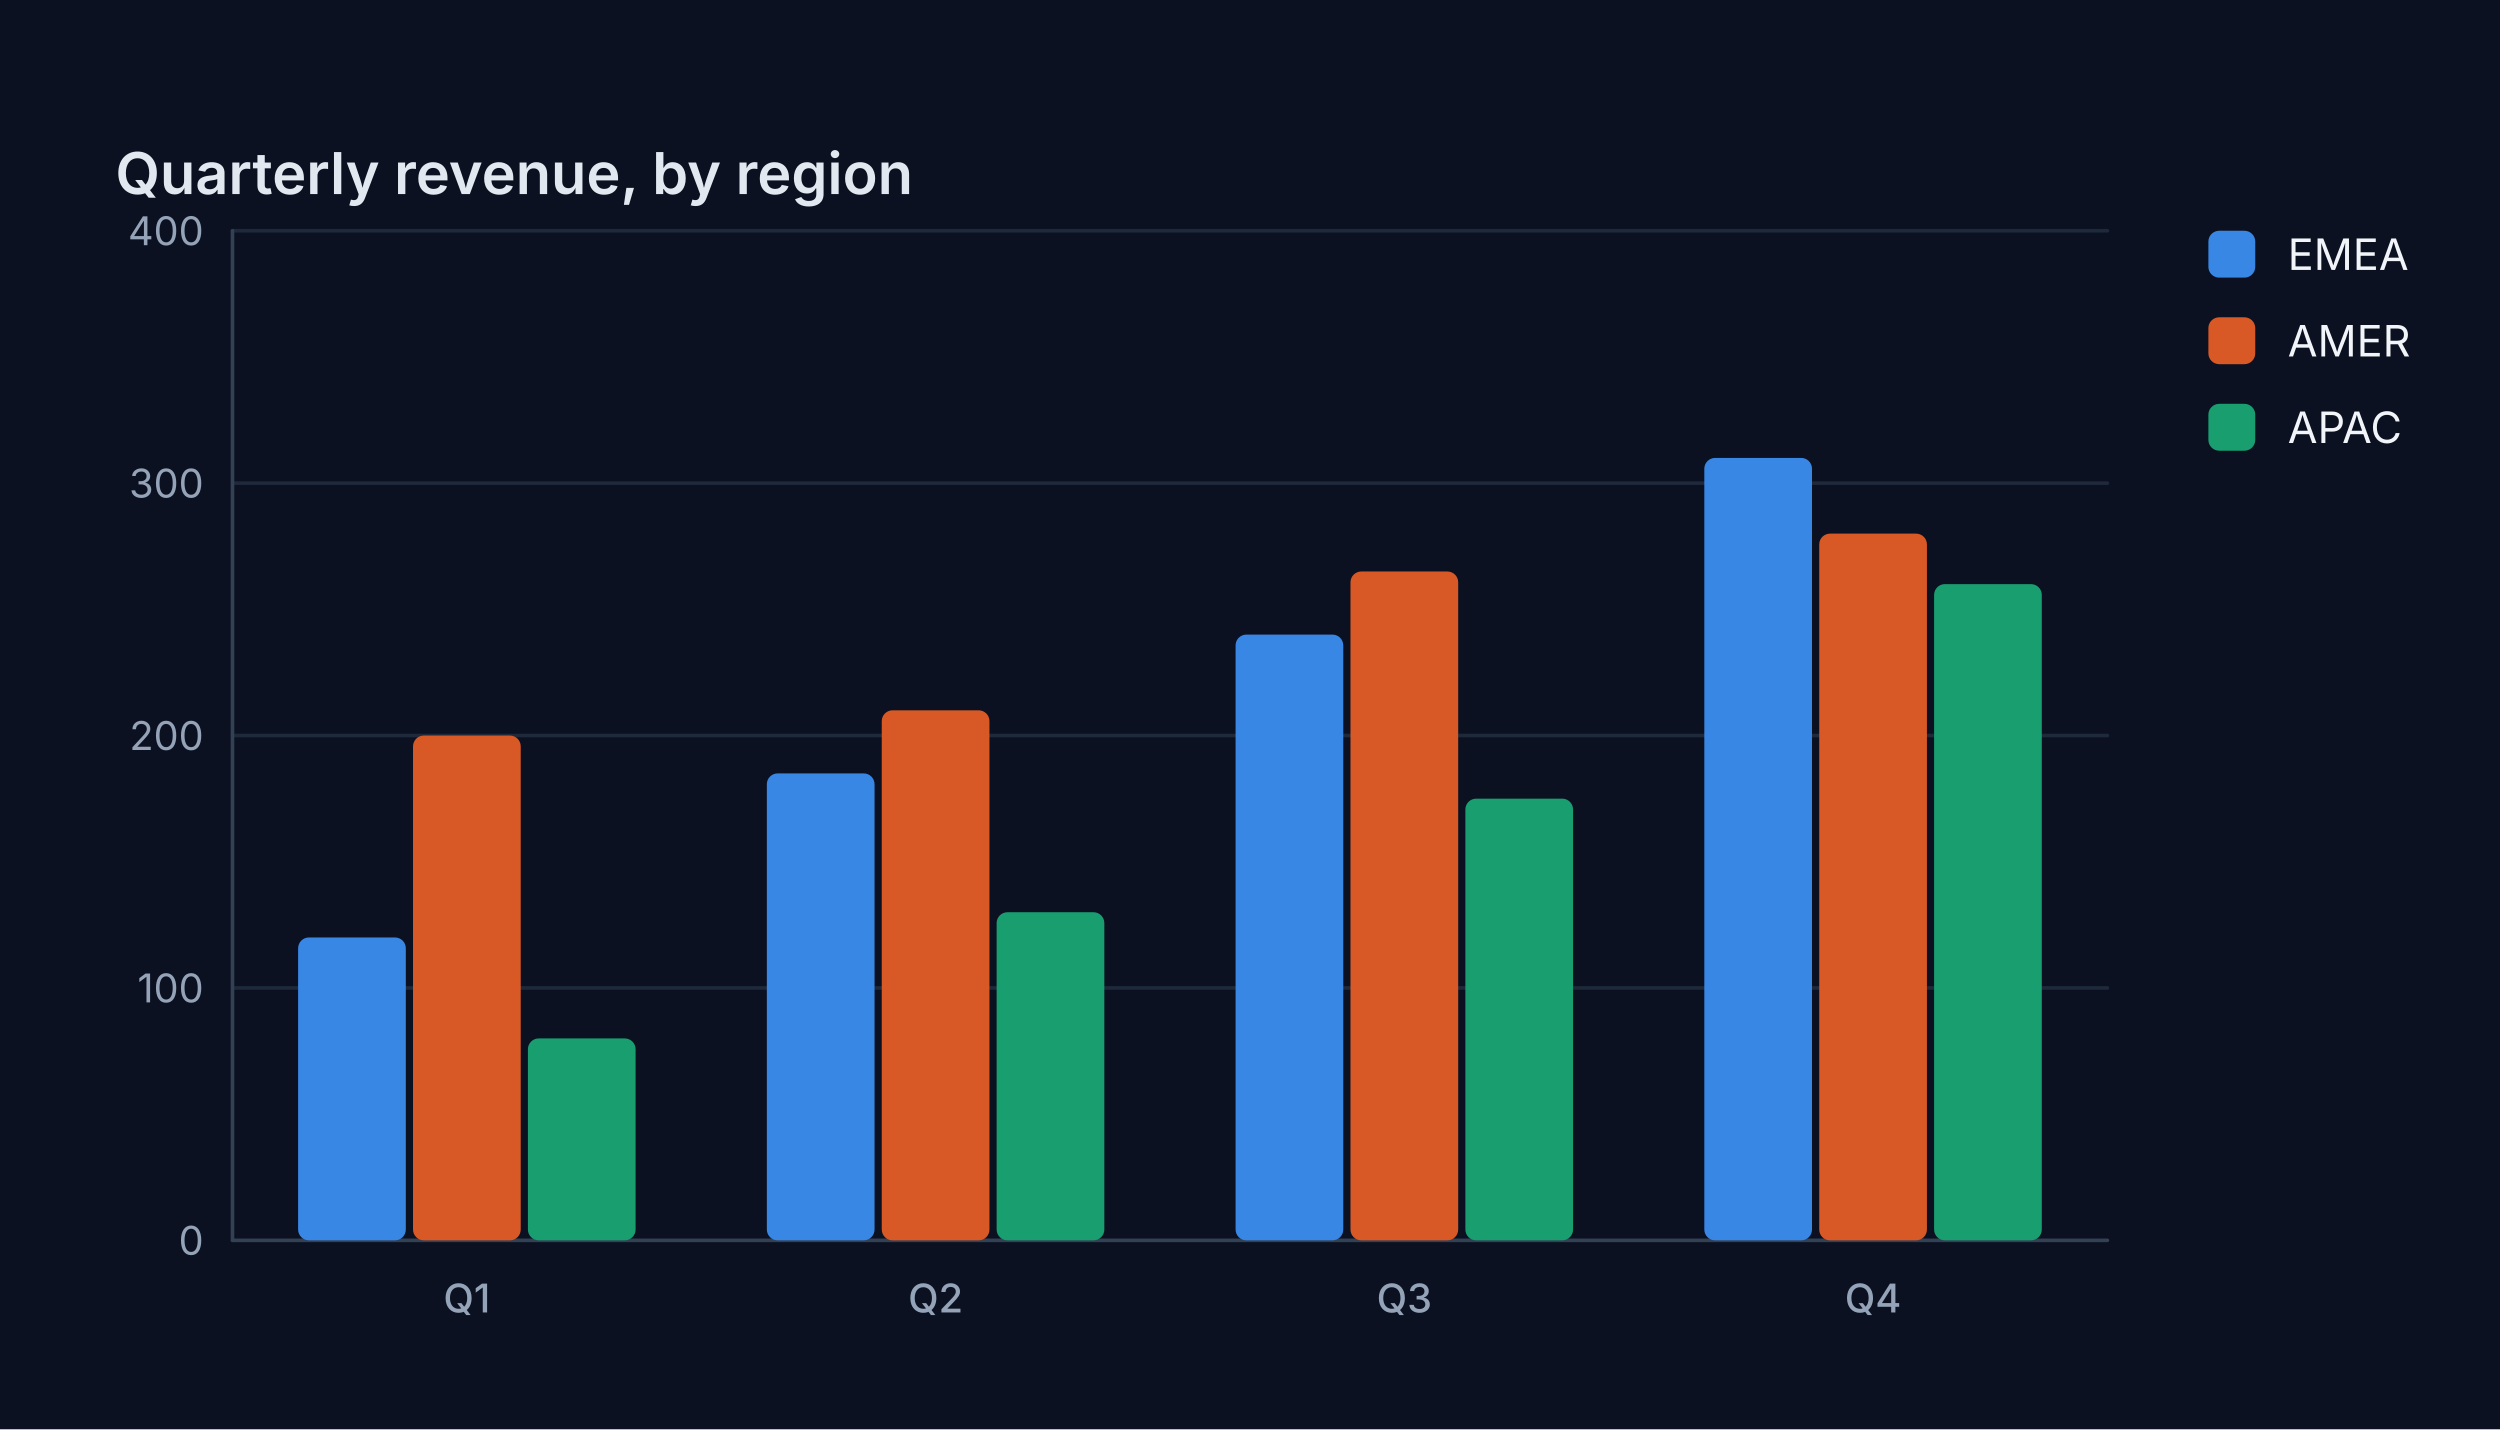
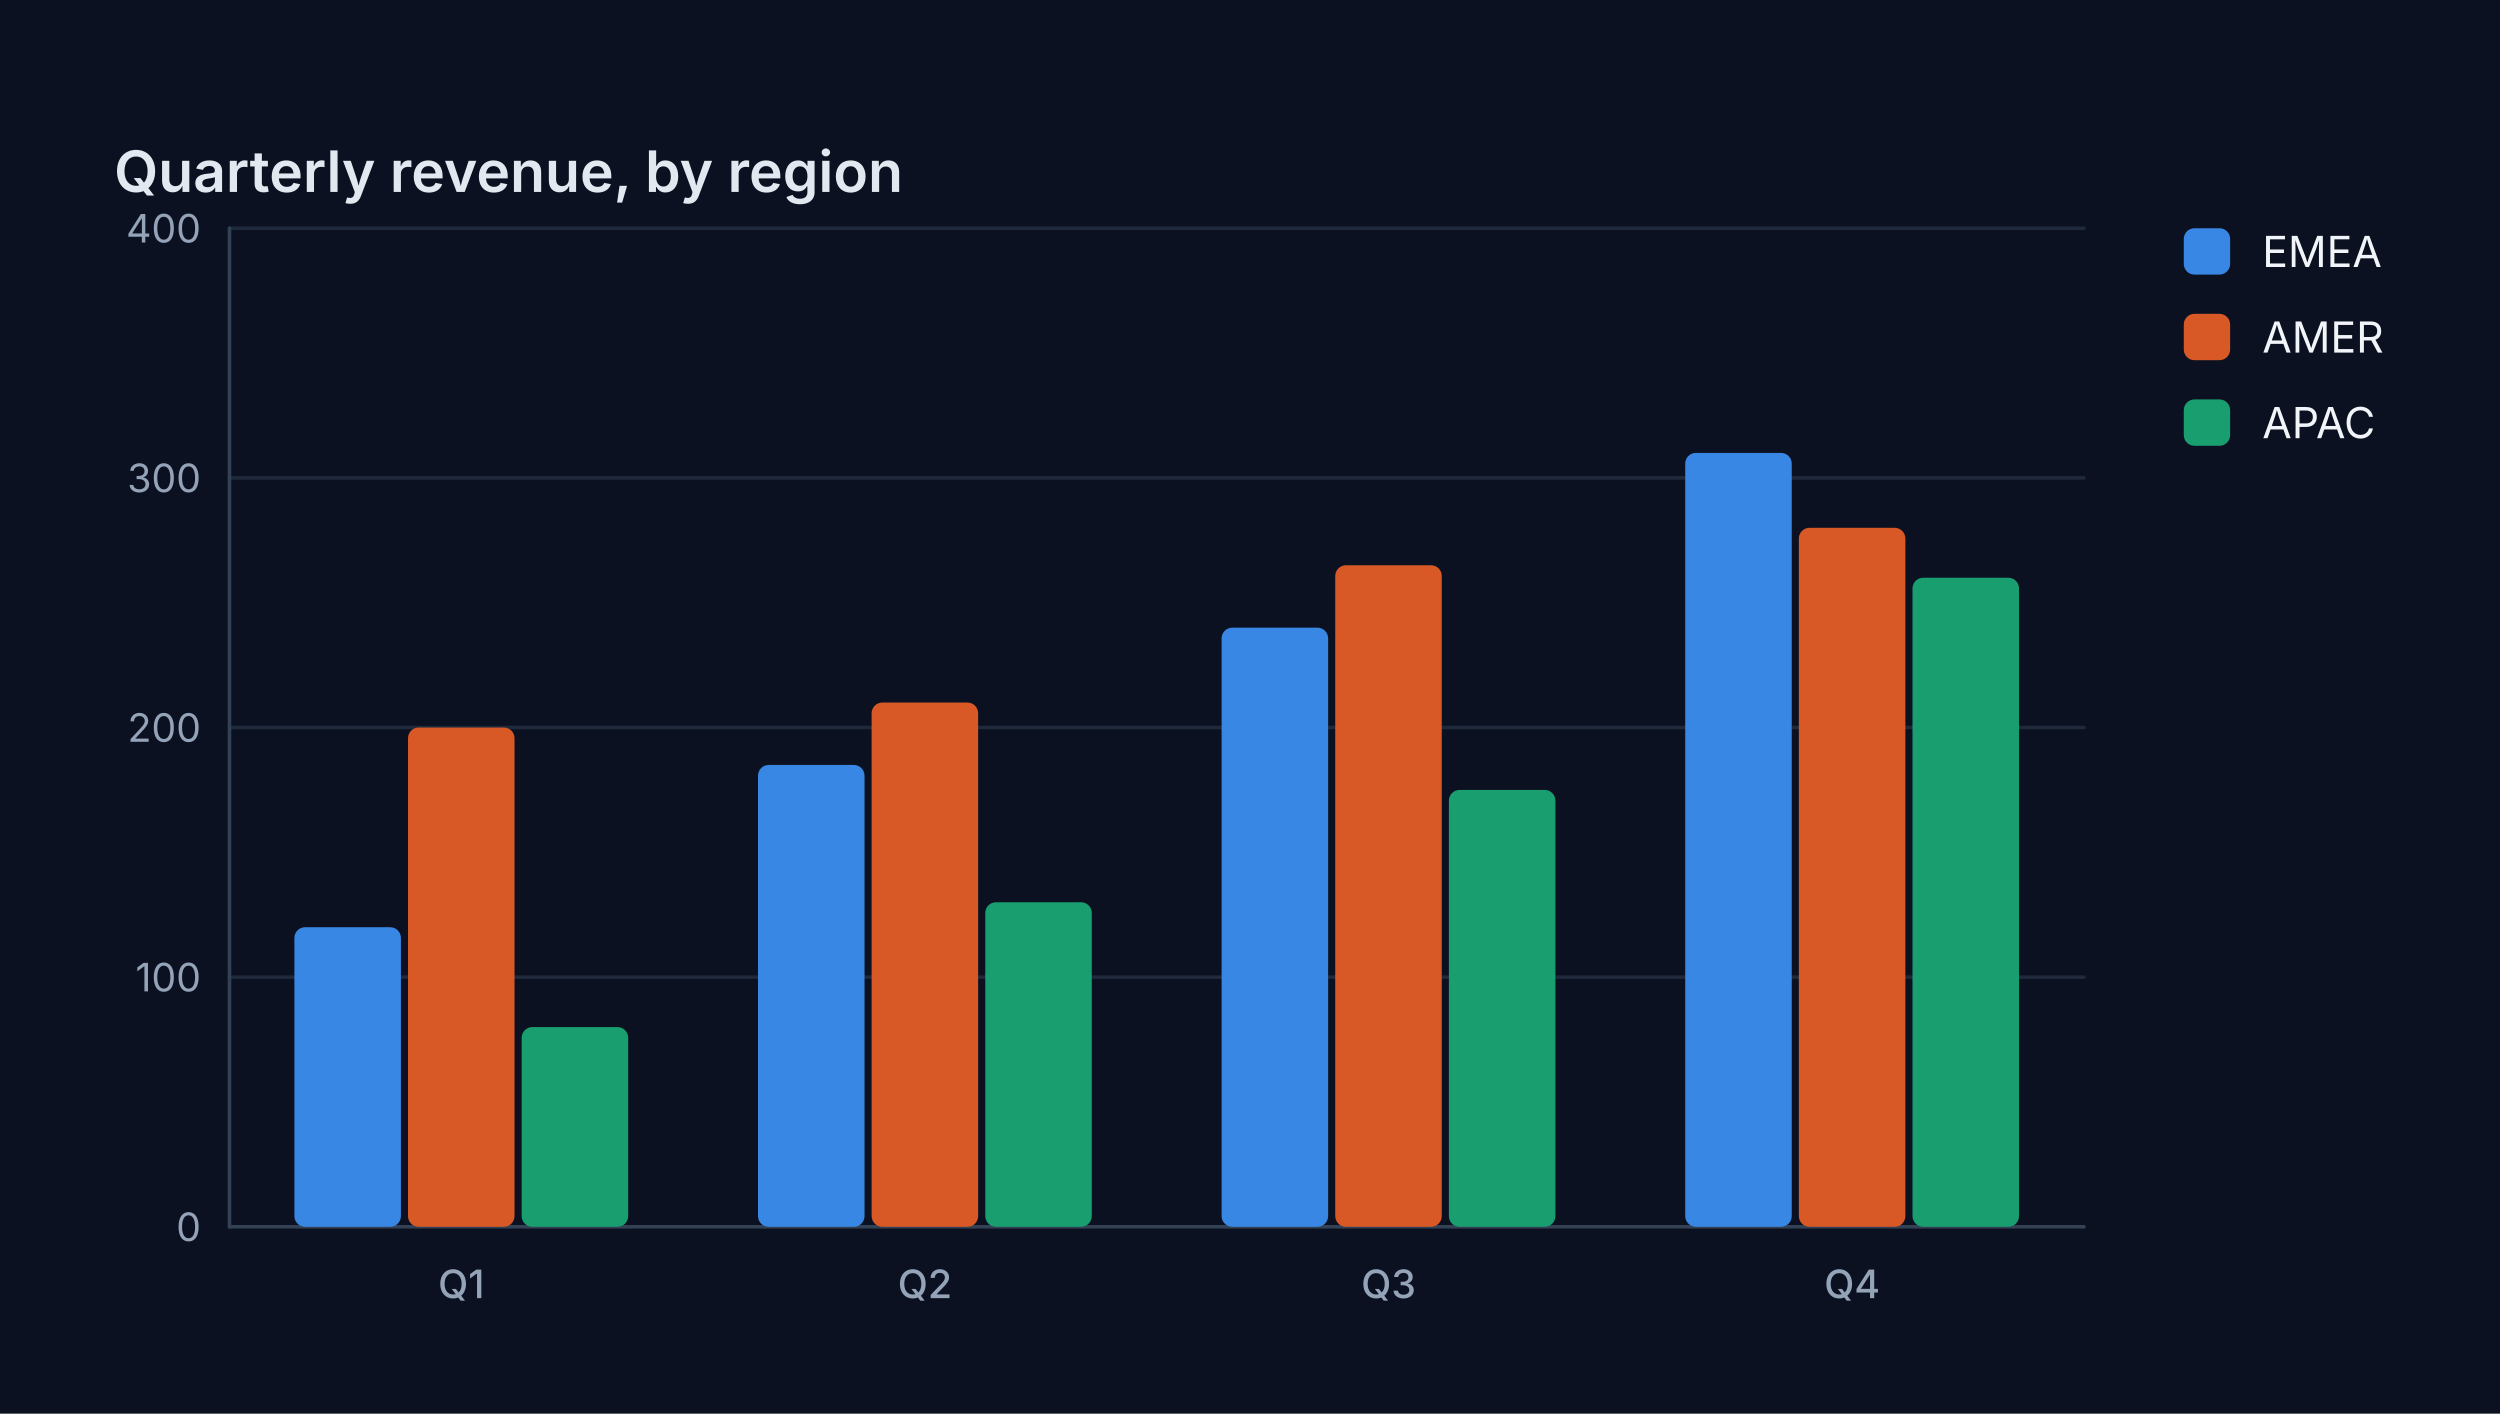
- <svg xmlns="http://www.w3.org/2000/svg" width="693.36" height="396.4" viewBox="0 0 693.36 396.4">
-   <rect x="0" y="0" width="693.36" height="396.4" fill="#0b1120" />
+ <svg xmlns="http://www.w3.org/2000/svg" width="701.02" height="396.4" viewBox="0 0 701.02 396.4">
+   <rect x="0" y="0" width="701.02" height="396.4" fill="#0b1120" />
  <g transform="translate(32,32)">
-     <line x1="32.48" y1="312" x2="552.48" y2="312" stroke="#334155" stroke-width="1" stroke-linecap="round" />
-     <line x1="32.48" y1="242" x2="552.48" y2="242" stroke="#1e293b" stroke-width="1" stroke-linecap="round" />
-     <line x1="32.48" y1="172" x2="552.48" y2="172" stroke="#1e293b" stroke-width="1" stroke-linecap="round" />
-     <line x1="32.48" y1="102" x2="552.48" y2="102" stroke="#1e293b" stroke-width="1" stroke-linecap="round" />
-     <line x1="32.48" y1="32" x2="552.48" y2="32" stroke="#1e293b" stroke-width="1" stroke-linecap="round" />
-     <line x1="32.48" y1="32" x2="32.48" y2="312" stroke="#334155" stroke-width="1" stroke-linecap="round" />
-     <rect x="50.68" y="228" width="29.87" height="84" rx="3" fill="#3987e5" stroke="none" stroke-width="0" />
-     <rect x="180.68" y="182.5" width="29.87" height="129.5" rx="3" fill="#3987e5" stroke="none" stroke-width="0" />
-     <rect x="310.68" y="144" width="29.87" height="168" rx="3" fill="#3987e5" stroke="none" stroke-width="0" />
-     <rect x="440.68" y="95" width="29.87" height="217" rx="3" fill="#3987e5" stroke="none" stroke-width="0" />
-     <rect x="82.55" y="172" width="29.87" height="140" rx="3" fill="#d95926" stroke="none" stroke-width="0" />
-     <rect x="212.55" y="165" width="29.87" height="147" rx="3" fill="#d95926" stroke="none" stroke-width="0" />
-     <rect x="342.55" y="126.5" width="29.87" height="185.5" rx="3" fill="#d95926" stroke="none" stroke-width="0" />
-     <rect x="472.55" y="116" width="29.87" height="196" rx="3" fill="#d95926" stroke="none" stroke-width="0" />
-     <rect x="114.41" y="256" width="29.87" height="56" rx="3" fill="#199e70" stroke="none" stroke-width="0" />
-     <rect x="244.41" y="221" width="29.87" height="91" rx="3" fill="#199e70" stroke="none" stroke-width="0" />
-     <rect x="374.41" y="189.5" width="29.87" height="122.5" rx="3" fill="#199e70" stroke="none" stroke-width="0" />
-     <rect x="504.41" y="130" width="29.87" height="182" rx="3" fill="#199e70" stroke="none" stroke-width="0" />
-     <rect x="580.48" y="32" width="13" height="13" rx="3" fill="#3987e5" stroke="none" stroke-width="0" />
-     <rect x="580.48" y="56" width="13" height="13" rx="3" fill="#d95926" stroke="none" stroke-width="0" />
-     <rect x="580.48" y="80" width="13" height="13" rx="3" fill="#199e70" stroke="none" stroke-width="0" />
+     <line x1="32.35" y1="312" x2="552.35" y2="312" stroke="#334155" stroke-width="1" stroke-linecap="round" />
+     <line x1="32.35" y1="242" x2="552.35" y2="242" stroke="#1e293b" stroke-width="1" stroke-linecap="round" />
+     <line x1="32.35" y1="172" x2="552.35" y2="172" stroke="#1e293b" stroke-width="1" stroke-linecap="round" />
+     <line x1="32.35" y1="102" x2="552.35" y2="102" stroke="#1e293b" stroke-width="1" stroke-linecap="round" />
+     <line x1="32.35" y1="32" x2="552.35" y2="32" stroke="#1e293b" stroke-width="1" stroke-linecap="round" />
+     <line x1="32.35" y1="32" x2="32.35" y2="312" stroke="#334155" stroke-width="1" stroke-linecap="round" />
+     <rect x="50.55" y="228" width="29.87" height="84" rx="3" fill="#3987e5" stroke="none" stroke-width="0" />
+     <rect x="180.55" y="182.5" width="29.87" height="129.5" rx="3" fill="#3987e5" stroke="none" stroke-width="0" />
+     <rect x="310.55" y="144" width="29.87" height="168" rx="3" fill="#3987e5" stroke="none" stroke-width="0" />
+     <rect x="440.55" y="95" width="29.87" height="217" rx="3" fill="#3987e5" stroke="none" stroke-width="0" />
+     <rect x="82.41" y="172" width="29.87" height="140" rx="3" fill="#d95926" stroke="none" stroke-width="0" />
+     <rect x="212.41" y="165" width="29.87" height="147" rx="3" fill="#d95926" stroke="none" stroke-width="0" />
+     <rect x="342.41" y="126.5" width="29.87" height="185.5" rx="3" fill="#d95926" stroke="none" stroke-width="0" />
+     <rect x="472.41" y="116" width="29.87" height="196" rx="3" fill="#d95926" stroke="none" stroke-width="0" />
+     <rect x="114.28" y="256" width="29.87" height="56" rx="3" fill="#199e70" stroke="none" stroke-width="0" />
+     <rect x="244.28" y="221" width="29.87" height="91" rx="3" fill="#199e70" stroke="none" stroke-width="0" />
+     <rect x="374.28" y="189.5" width="29.87" height="122.5" rx="3" fill="#199e70" stroke="none" stroke-width="0" />
+     <rect x="504.28" y="130" width="29.87" height="182" rx="3" fill="#199e70" stroke="none" stroke-width="0" />
+     <rect x="580.35" y="32" width="13" height="13" rx="3" fill="#3987e5" stroke="none" stroke-width="0" />
+     <rect x="580.35" y="56" width="13" height="13" rx="3" fill="#d95926" stroke="none" stroke-width="0" />
+     <rect x="580.35" y="80" width="13" height="13" rx="3" fill="#199e70" stroke="none" stroke-width="0" />
    <text x="0" y="16" text-anchor="start" dominant-baseline="central" font-family="Inter, ui-sans-serif, system-ui, sans-serif" font-size="16" font-weight="600" fill="#e2e8f0">Quarterly revenue, by region</text>
-     <text x="24.48" y="312" text-anchor="end" dominant-baseline="central" font-family="Inter, ui-sans-serif, system-ui, sans-serif" font-size="11" font-weight="400" fill="#94a3b8">0</text>
-     <text x="24.48" y="242" text-anchor="end" dominant-baseline="central" font-family="Inter, ui-sans-serif, system-ui, sans-serif" font-size="11" font-weight="400" fill="#94a3b8">100</text>
-     <text x="24.48" y="172" text-anchor="end" dominant-baseline="central" font-family="Inter, ui-sans-serif, system-ui, sans-serif" font-size="11" font-weight="400" fill="#94a3b8">200</text>
-     <text x="24.48" y="102" text-anchor="end" dominant-baseline="central" font-family="Inter, ui-sans-serif, system-ui, sans-serif" font-size="11" font-weight="400" fill="#94a3b8">300</text>
-     <text x="24.48" y="32" text-anchor="end" dominant-baseline="central" font-family="Inter, ui-sans-serif, system-ui, sans-serif" font-size="11" font-weight="400" fill="#94a3b8">400</text>
-     <text x="97.48" y="328" text-anchor="middle" dominant-baseline="central" font-family="Inter, ui-sans-serif, system-ui, sans-serif" font-size="11" font-weight="500" fill="#94a3b8">Q1</text>
-     <text x="227.48" y="328" text-anchor="middle" dominant-baseline="central" font-family="Inter, ui-sans-serif, system-ui, sans-serif" font-size="11" font-weight="500" fill="#94a3b8">Q2</text>
-     <text x="357.48" y="328" text-anchor="middle" dominant-baseline="central" font-family="Inter, ui-sans-serif, system-ui, sans-serif" font-size="11" font-weight="500" fill="#94a3b8">Q3</text>
-     <text x="487.48" y="328" text-anchor="middle" dominant-baseline="central" font-family="Inter, ui-sans-serif, system-ui, sans-serif" font-size="11" font-weight="500" fill="#94a3b8">Q4</text>
-     <text x="602.48" y="38.5" text-anchor="start" dominant-baseline="central" font-family="Inter, ui-sans-serif, system-ui, sans-serif" font-size="12" font-weight="400" fill="#f1f5f9">EMEA</text>
-     <text x="602.48" y="62.5" text-anchor="start" dominant-baseline="central" font-family="Inter, ui-sans-serif, system-ui, sans-serif" font-size="12" font-weight="400" fill="#f1f5f9">AMER</text>
-     <text x="602.48" y="86.5" text-anchor="start" dominant-baseline="central" font-family="Inter, ui-sans-serif, system-ui, sans-serif" font-size="12" font-weight="400" fill="#f1f5f9">APAC</text>
+     <text x="24.35" y="312" text-anchor="end" dominant-baseline="central" font-family="Inter, ui-sans-serif, system-ui, sans-serif" font-size="11" font-weight="400" fill="#94a3b8">0</text>
+     <text x="24.35" y="242" text-anchor="end" dominant-baseline="central" font-family="Inter, ui-sans-serif, system-ui, sans-serif" font-size="11" font-weight="400" fill="#94a3b8">100</text>
+     <text x="24.35" y="172" text-anchor="end" dominant-baseline="central" font-family="Inter, ui-sans-serif, system-ui, sans-serif" font-size="11" font-weight="400" fill="#94a3b8">200</text>
+     <text x="24.35" y="102" text-anchor="end" dominant-baseline="central" font-family="Inter, ui-sans-serif, system-ui, sans-serif" font-size="11" font-weight="400" fill="#94a3b8">300</text>
+     <text x="24.35" y="32" text-anchor="end" dominant-baseline="central" font-family="Inter, ui-sans-serif, system-ui, sans-serif" font-size="11" font-weight="400" fill="#94a3b8">400</text>
+     <text x="97.35" y="328" text-anchor="middle" dominant-baseline="central" font-family="Inter, ui-sans-serif, system-ui, sans-serif" font-size="11" font-weight="500" fill="#94a3b8">Q1</text>
+     <text x="227.35" y="328" text-anchor="middle" dominant-baseline="central" font-family="Inter, ui-sans-serif, system-ui, sans-serif" font-size="11" font-weight="500" fill="#94a3b8">Q2</text>
+     <text x="357.35" y="328" text-anchor="middle" dominant-baseline="central" font-family="Inter, ui-sans-serif, system-ui, sans-serif" font-size="11" font-weight="500" fill="#94a3b8">Q3</text>
+     <text x="487.35" y="328" text-anchor="middle" dominant-baseline="central" font-family="Inter, ui-sans-serif, system-ui, sans-serif" font-size="11" font-weight="500" fill="#94a3b8">Q4</text>
+     <text x="602.35" y="38.5" text-anchor="start" dominant-baseline="central" font-family="Inter, ui-sans-serif, system-ui, sans-serif" font-size="12" font-weight="400" fill="#f1f5f9">EMEA</text>
+     <text x="602.35" y="62.5" text-anchor="start" dominant-baseline="central" font-family="Inter, ui-sans-serif, system-ui, sans-serif" font-size="12" font-weight="400" fill="#f1f5f9">AMER</text>
+     <text x="602.35" y="86.5" text-anchor="start" dominant-baseline="central" font-family="Inter, ui-sans-serif, system-ui, sans-serif" font-size="12" font-weight="400" fill="#f1f5f9">APAC</text>
  </g>
</svg>
